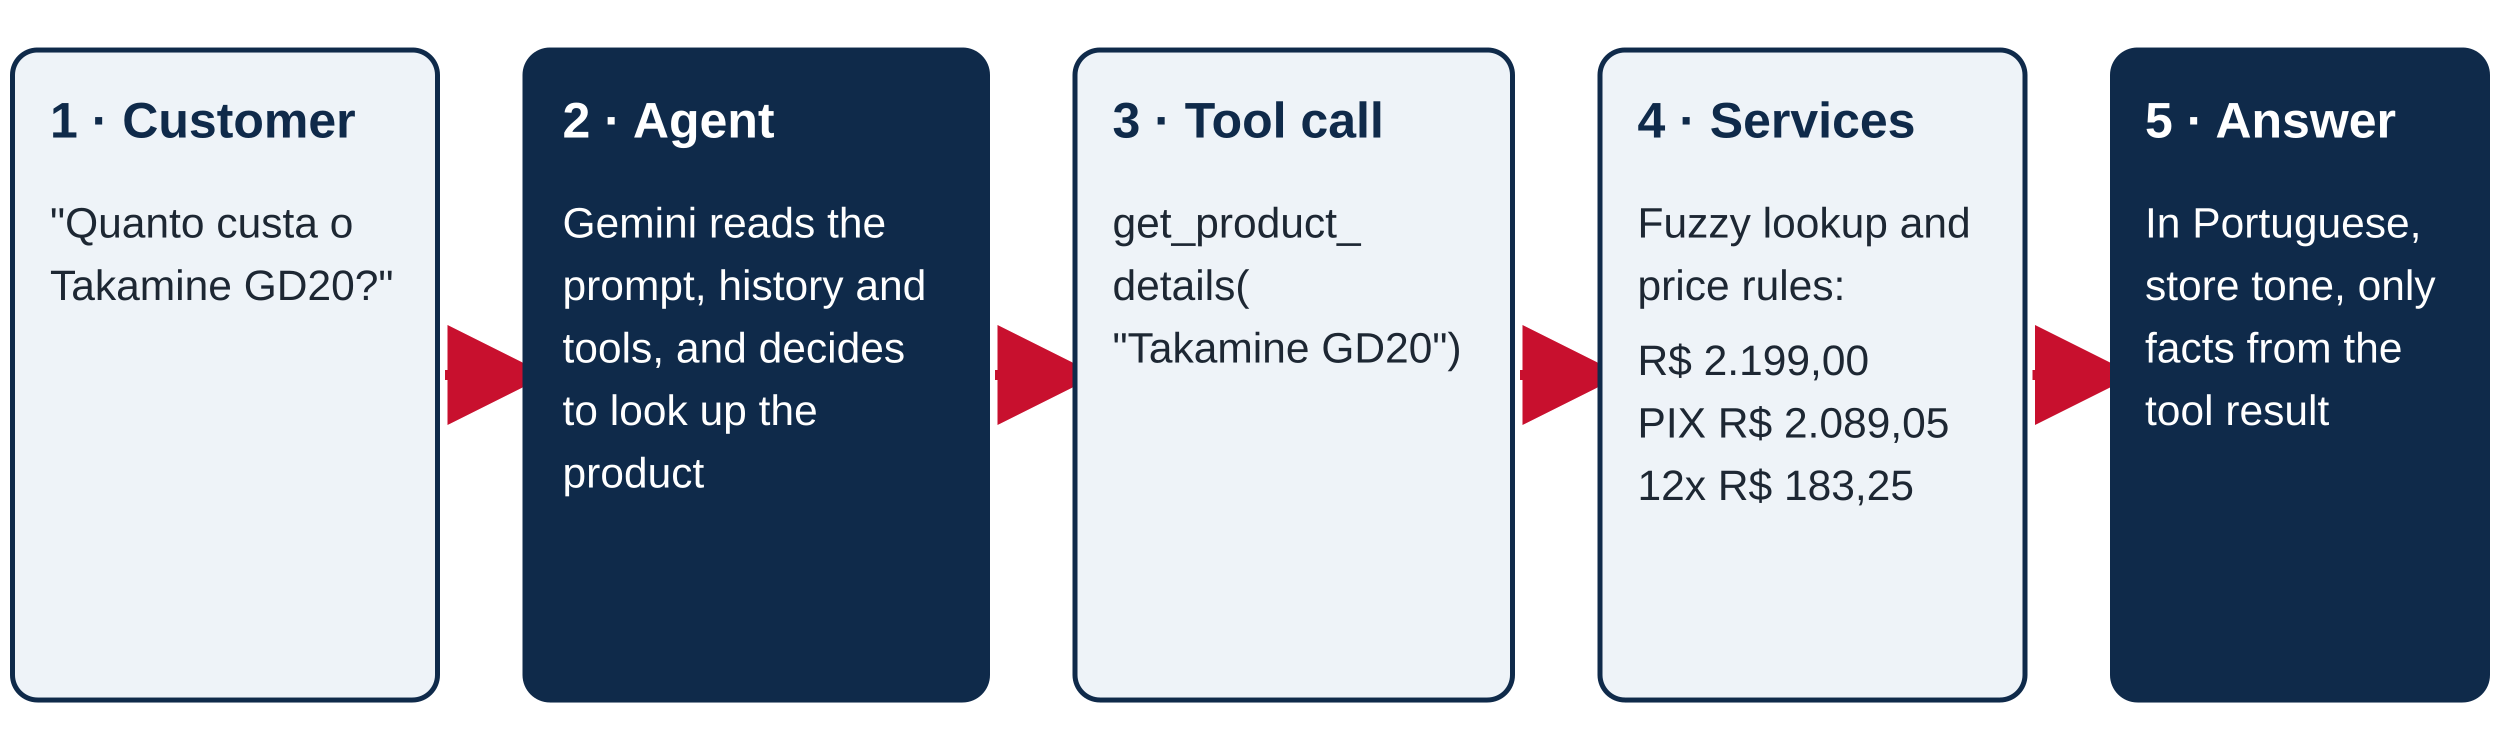
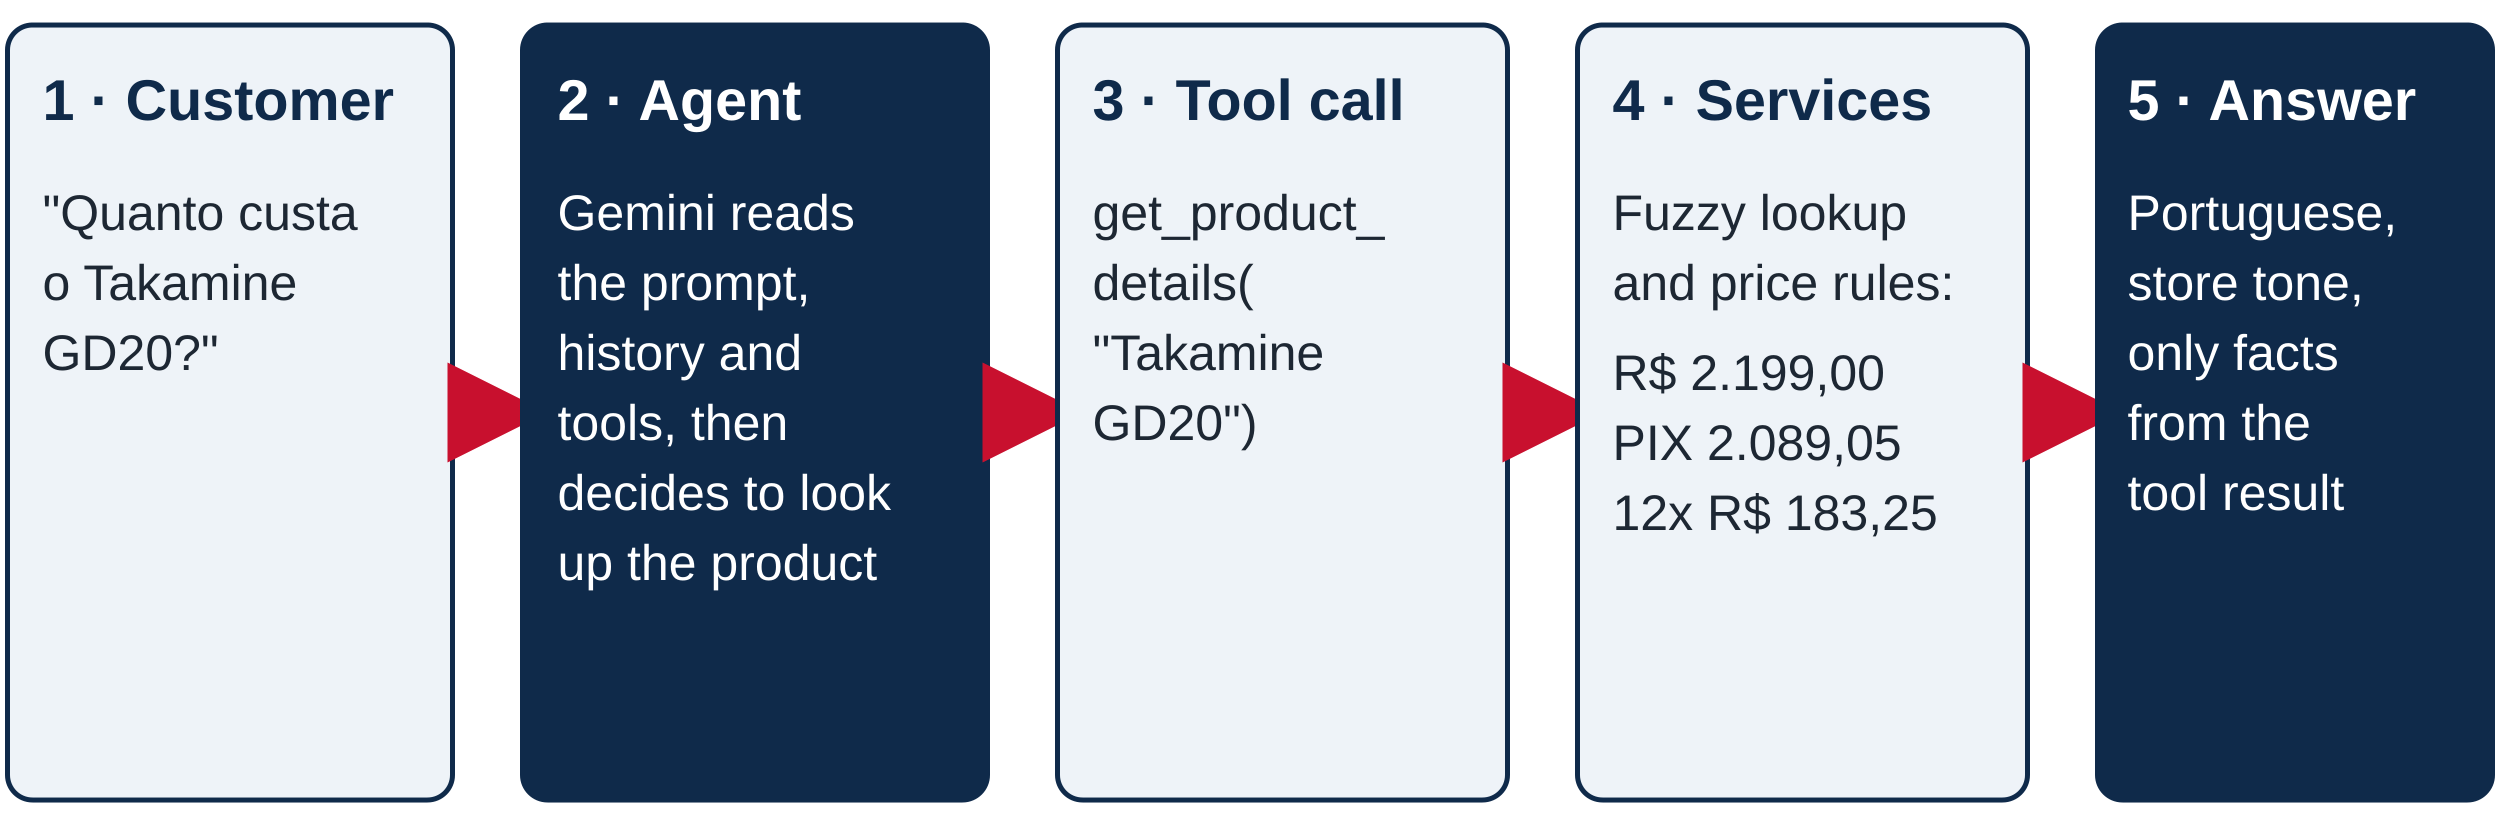
- <svg xmlns="http://www.w3.org/2000/svg" viewBox="0 0 1000 300" font-family="Segoe UI, Arial, sans-serif" role="img" aria-labelledby="title desc">
-   <rect width="1000" height="300" fill="#ffffff" />
+ <svg xmlns="http://www.w3.org/2000/svg" viewBox="0 0 1000 330" font-family="Segoe UI, Arial, sans-serif" role="img" aria-labelledby="title desc">
+   <rect width="1000" height="330" fill="#ffffff" />
  <style>
-     .step { font-size: 20px; font-weight: 700; }
-     .txt { font-size: 17px; }
+     .step { font-size: 23px; font-weight: 700; }
+     .txt { font-size: 20px; }
    .light { fill: #eef3f8; stroke: #0f2a4a; stroke-width: 2; }
    .dark { fill: #0f2a4a; stroke: #0f2a4a; stroke-width: 2; }
    .arrow { stroke: #c8102e; stroke-width: 4; fill: none; marker-end: url(#head); }
  </style>
  <defs>
    <marker id="head" markerWidth="10" markerHeight="10" refX="6" refY="5" orient="auto">
      <path d="M0,0 L10,5 L0,10 z" fill="#c8102e" />
    </marker>
  </defs>
-   <rect x="5" y="20" width="170" height="260" rx="10" class="light" />
-   <text x="20" y="55" class="step" fill="#0f2a4a">1 · Customer</text>
-   <text x="20" y="95" class="txt" fill="#1d2733">"Quanto custa o</text>
-   <text x="20" y="120" class="txt" fill="#1d2733">Takamine GD20?"</text>
-   <path d="M178,150 L203,150" class="arrow" />
-   <rect x="210" y="20" width="185" height="260" rx="10" class="dark" />
-   <text x="225" y="55" class="step" fill="#ffffff">2 · Agent</text>
-   <text x="225" y="95" class="txt" fill="#ffffff">Gemini reads the</text>
-   <text x="225" y="120" class="txt" fill="#ffffff">prompt, history and</text>
-   <text x="225" y="145" class="txt" fill="#ffffff">tools, and decides</text>
-   <text x="225" y="170" class="txt" fill="#ffffff">to look up the</text>
-   <text x="225" y="195" class="txt" fill="#ffffff">product</text>
-   <path d="M398,150 L423,150" class="arrow" />
-   <rect x="430" y="20" width="175" height="260" rx="10" class="light" />
-   <text x="445" y="55" class="step" fill="#0f2a4a">3 · Tool call</text>
-   <text x="445" y="95" class="txt" fill="#1d2733">get_product_</text>
-   <text x="445" y="120" class="txt" fill="#1d2733">details(</text>
-   <text x="445" y="145" class="txt" fill="#1d2733">"Takamine GD20")</text>
-   <path d="M608,150 L633,150" class="arrow" />
-   <rect x="640" y="20" width="170" height="260" rx="10" class="light" />
-   <text x="655" y="55" class="step" fill="#0f2a4a">4 · Services</text>
-   <text x="655" y="95" class="txt" fill="#1d2733">Fuzzy lookup and</text>
-   <text x="655" y="120" class="txt" fill="#1d2733">price rules:</text>
-   <text x="655" y="150" class="txt" fill="#1d2733">R$ 2.199,00</text>
-   <text x="655" y="175" class="txt" fill="#1d2733">PIX R$ 2.089,05</text>
-   <text x="655" y="200" class="txt" fill="#1d2733">12x R$ 183,25</text>
-   <path d="M813,150 L838,150" class="arrow" />
-   <rect x="845" y="20" width="150" height="260" rx="10" class="dark" />
-   <text x="858" y="55" class="step" fill="#ffffff">5 · Answer</text>
-   <text x="858" y="95" class="txt" fill="#ffffff">In Portuguese,</text>
-   <text x="858" y="120" class="txt" fill="#ffffff">store tone, only</text>
-   <text x="858" y="145" class="txt" fill="#ffffff">facts from the</text>
-   <text x="858" y="170" class="txt" fill="#ffffff">tool result</text>
+   <rect x="3" y="10" width="178" height="310" rx="10" class="light" />
+   <text x="17" y="48" class="step" fill="#0f2a4a">1 · Customer</text>
+   <text x="17" y="92" class="txt" fill="#1d2733">"Quanto custa</text>
+   <text x="17" y="120" class="txt" fill="#1d2733">o Takamine</text>
+   <text x="17" y="148" class="txt" fill="#1d2733">GD20?"</text>
+   <path d="M183,165 L203,165" class="arrow" />
+   <rect x="209" y="10" width="186" height="310" rx="10" class="dark" />
+   <text x="223" y="48" class="step" fill="#ffffff">2 · Agent</text>
+   <text x="223" y="92" class="txt" fill="#ffffff">Gemini reads</text>
+   <text x="223" y="120" class="txt" fill="#ffffff">the prompt,</text>
+   <text x="223" y="148" class="txt" fill="#ffffff">history and</text>
+   <text x="223" y="176" class="txt" fill="#ffffff">tools, then</text>
+   <text x="223" y="204" class="txt" fill="#ffffff">decides to look</text>
+   <text x="223" y="232" class="txt" fill="#ffffff">up the product</text>
+   <path d="M397,165 L417,165" class="arrow" />
+   <rect x="423" y="10" width="180" height="310" rx="10" class="light" />
+   <text x="437" y="48" class="step" fill="#0f2a4a">3 · Tool call</text>
+   <text x="437" y="92" class="txt" fill="#1d2733">get_product_</text>
+   <text x="437" y="120" class="txt" fill="#1d2733">details(</text>
+   <text x="437" y="148" class="txt" fill="#1d2733">"Takamine</text>
+   <text x="437" y="176" class="txt" fill="#1d2733">GD20")</text>
+   <path d="M605,165 L625,165" class="arrow" />
+   <rect x="631" y="10" width="180" height="310" rx="10" class="light" />
+   <text x="645" y="48" class="step" fill="#0f2a4a">4 · Services</text>
+   <text x="645" y="92" class="txt" fill="#1d2733">Fuzzy lookup</text>
+   <text x="645" y="120" class="txt" fill="#1d2733">and price rules:</text>
+   <text x="645" y="156" class="txt" fill="#1d2733">R$ 2.199,00</text>
+   <text x="645" y="184" class="txt" fill="#1d2733">PIX 2.089,05</text>
+   <text x="645" y="212" class="txt" fill="#1d2733">12x R$ 183,25</text>
+   <path d="M813,165 L833,165" class="arrow" />
+   <rect x="839" y="10" width="158" height="310" rx="10" class="dark" />
+   <text x="851" y="48" class="step" fill="#ffffff">5 · Answer</text>
+   <text x="851" y="92" class="txt" fill="#ffffff">Portuguese,</text>
+   <text x="851" y="120" class="txt" fill="#ffffff">store tone,</text>
+   <text x="851" y="148" class="txt" fill="#ffffff">only facts</text>
+   <text x="851" y="176" class="txt" fill="#ffffff">from the</text>
+   <text x="851" y="204" class="txt" fill="#ffffff">tool result</text>
</svg>
